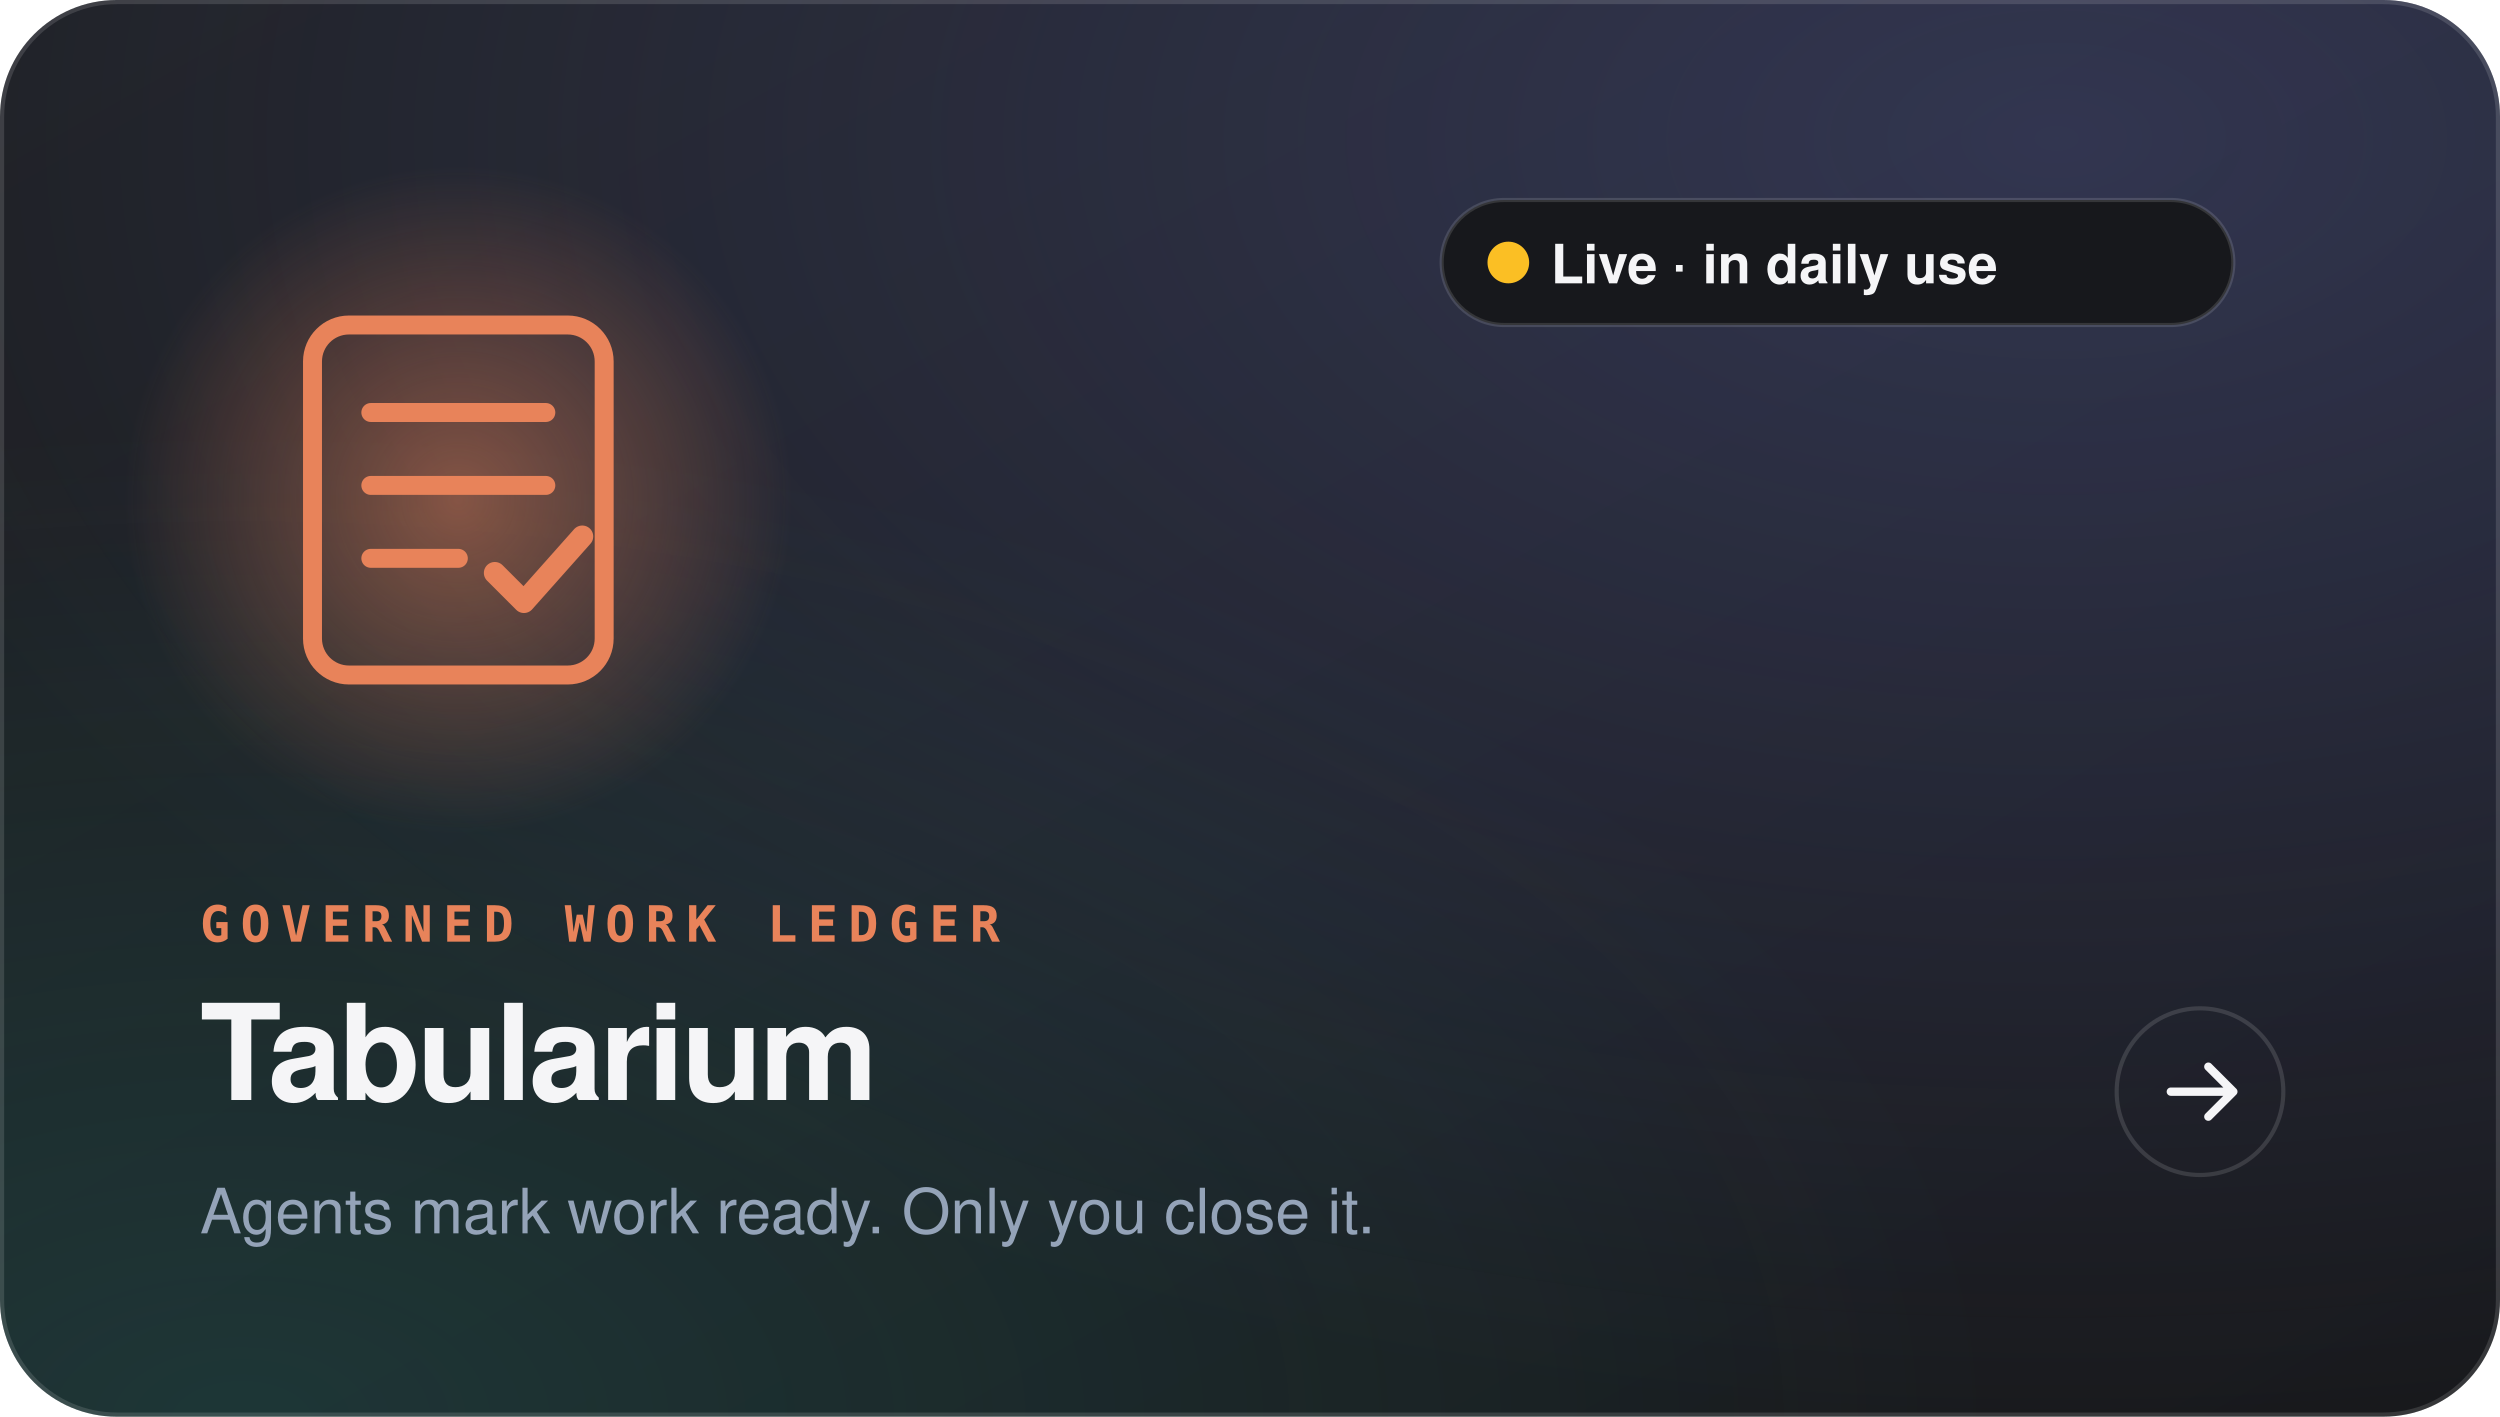
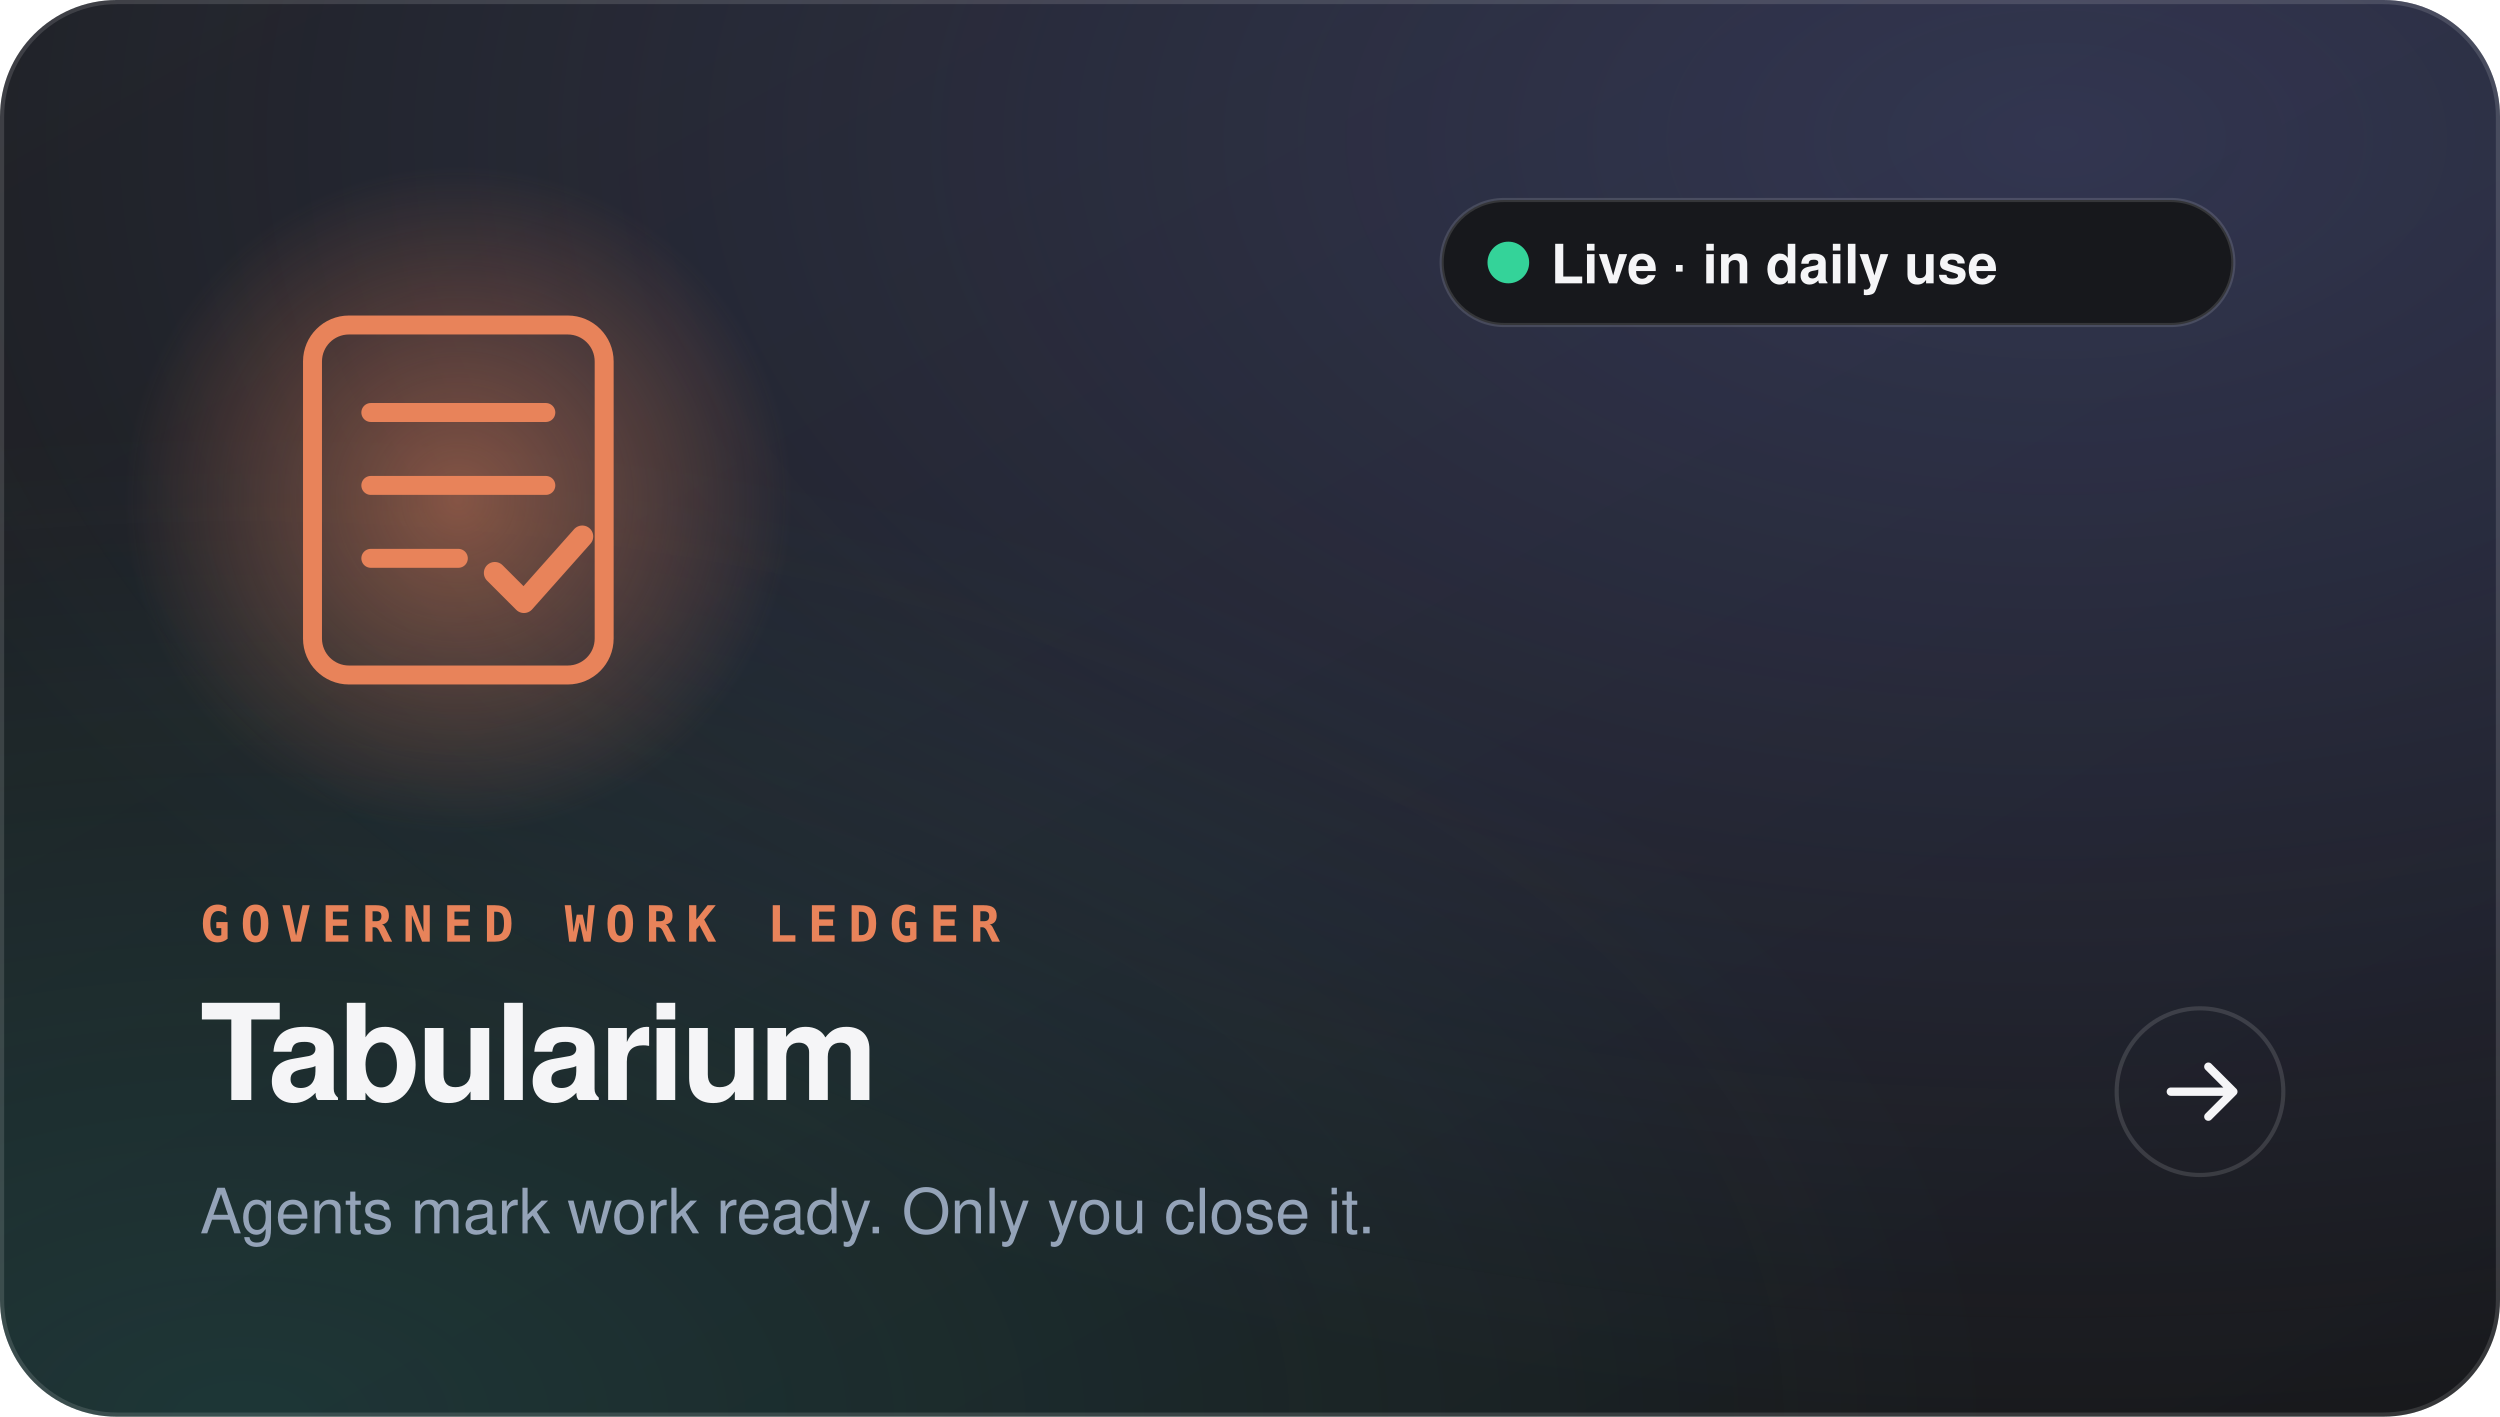
<svg xmlns="http://www.w3.org/2000/svg" viewBox="0 0 600 340" width="600" height="340" role="img" aria-label="Tabularium: Agents mark work ready. Only you close it. Status Live · in daily use.">
  <style>.halo{transform-origin:110px 120px;animation:h 5s ease-in-out infinite}@keyframes h{0%,100%{opacity:.35;transform:scale(.92)}50%{opacity:.8;transform:scale(1.05)}}.go{animation:g 2.4s ease-in-out infinite}@keyframes g{0%,100%{transform:translateX(0)}50%{transform:translateX(5px)}}@media (prefers-reduced-motion: reduce){*{animation-duration:1ms!important;animation-delay:0s!important;animation-iteration-count:1!important;animation-fill-mode:forwards!important}}</style>
  <defs>
    <linearGradient id="bg" x1="0" y1="0" x2="1" y2="1">
      <stop offset="0" stop-color="#1f2125" />
      <stop offset="1" stop-color="#18191c" />
    </linearGradient>
    <linearGradient id="accent" x1="0" y1="0" x2="1" y2="0">
      <stop offset="0" stop-color="#2dd4bf" />
      <stop offset=".5" stop-color="#818cf8" />
      <stop offset="1" stop-color="#c084fc" />
    </linearGradient>
    <radialGradient id="glow" cx=".82" cy=".1" r=".9">
      <stop offset="0" stop-color="#818cf8" stop-opacity=".22" />
      <stop offset="1" stop-color="#818cf8" stop-opacity="0" />
    </radialGradient>
    <radialGradient id="glow2" cx=".1" cy="1" r=".7">
      <stop offset="0" stop-color="#2dd4bf" stop-opacity=".14" />
      <stop offset="1" stop-color="#2dd4bf" stop-opacity="0" />
    </radialGradient>
    <radialGradient id="aura" cx=".5" cy=".5" r=".5">
      <stop offset="0" stop-color="#e8835a" stop-opacity=".5" />
      <stop offset="1" stop-color="#e8835a" stop-opacity="0" />
    </radialGradient>
  </defs>
  <rect width="600" height="340" rx="28" fill="url(#bg)" />
  <rect width="600" height="340" rx="28" fill="url(#glow)" />
  <rect width="600" height="340" rx="28" fill="url(#glow2)" />
  <rect x=".5" y=".5" width="599" height="339" rx="27.5" fill="none" stroke="rgba(255,255,255,0.13)" />
  <circle class="halo" cx="110" cy="120" r="80" fill="url(#aura)" />
  <svg x="54" y="64" width="112" height="112" color="#e8835a" viewBox="0 0 64 64" fill="none" stroke="currentColor" stroke-linecap="round" stroke-linejoin="round" stroke-width="2.6">
    <rect x="12" y="8" width="40" height="48" rx="5" />
    <path d="M20 20h24M20 30h24M20 40h12" />
    <path class="acc" d="M37 42l4 4 8-9" stroke-width="3" />
  </svg>
  <rect x="346" y="48" width="190" height="30" rx="15" fill="#17181c" stroke="rgba(255,255,255,0.13)" />
-   <circle cx="362" cy="63" r="5" fill="#fbbf24" />
+   <circle cx="362" cy="63" r="5" fill="#34d399" />
  <text x="372.2" y="68" font-family="-apple-system, BlinkMacSystemFont, 'Segoe UI', Helvetica, Arial, sans-serif" font-size="13" font-weight="600" fill="#f5f5f7" text-anchor="start" letter-spacing="0">Live · in daily use</text>
  <text x="48" y="226" font-family="SFMono-Regular, Menlo, Consolas, monospace" font-size="12" font-weight="600" fill="#e8835a" text-anchor="start" letter-spacing="2.5">GOVERNED WORK LEDGER</text>
  <text x="48" y="264" font-family="-apple-system, BlinkMacSystemFont, 'Segoe UI', Helvetica, Arial, sans-serif" font-size="32" font-weight="700" fill="#f5f5f7" text-anchor="start" letter-spacing="-0.8">Tabularium</text>
  <text x="48" y="296" font-family="-apple-system, BlinkMacSystemFont, 'Segoe UI', Helvetica, Arial, sans-serif" font-size="15" font-weight="400" fill="#94a3b8" text-anchor="start" letter-spacing="0">Agents mark work ready. Only you close it.</text>
  <g class="go">
    <circle cx="528" cy="262" r="20" fill="none" stroke="rgba(255,255,255,0.13)" />
    <path d="M521 262 h14 M530 256 l6 6 l-6 6" fill="none" stroke="#f5f5f7" stroke-width="2" stroke-linecap="round" stroke-linejoin="round" />
  </g>
</svg>
